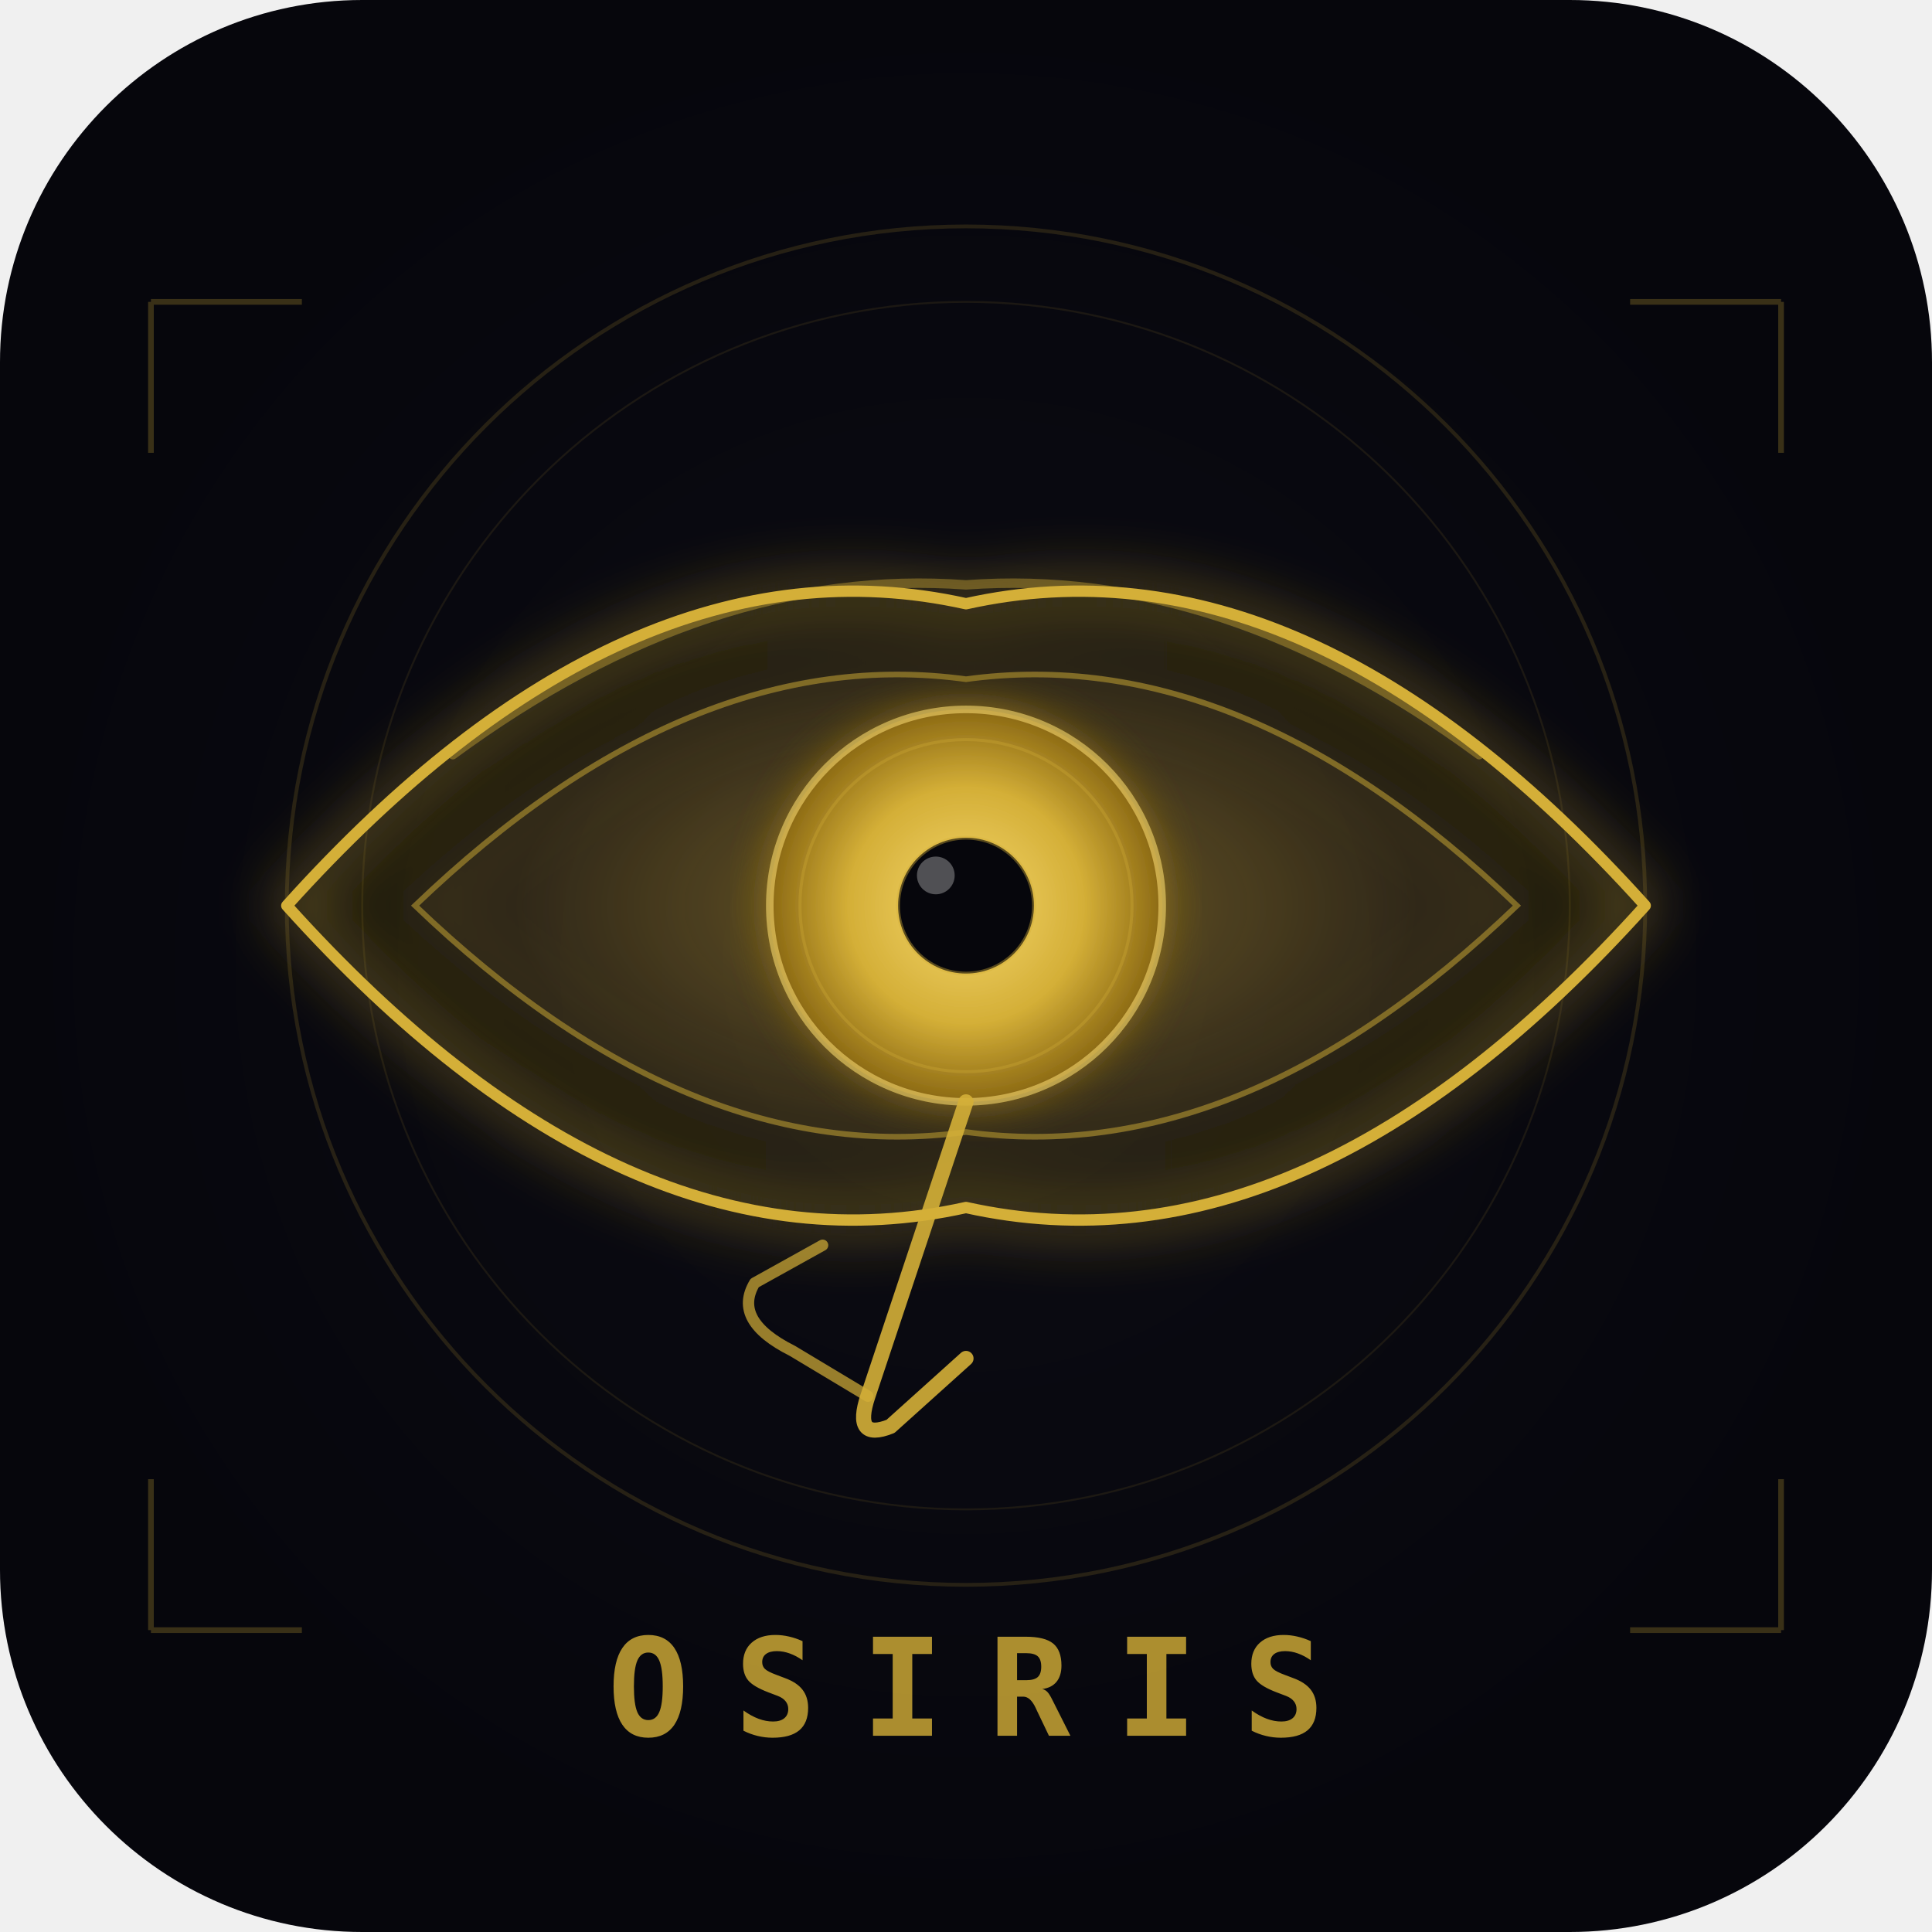
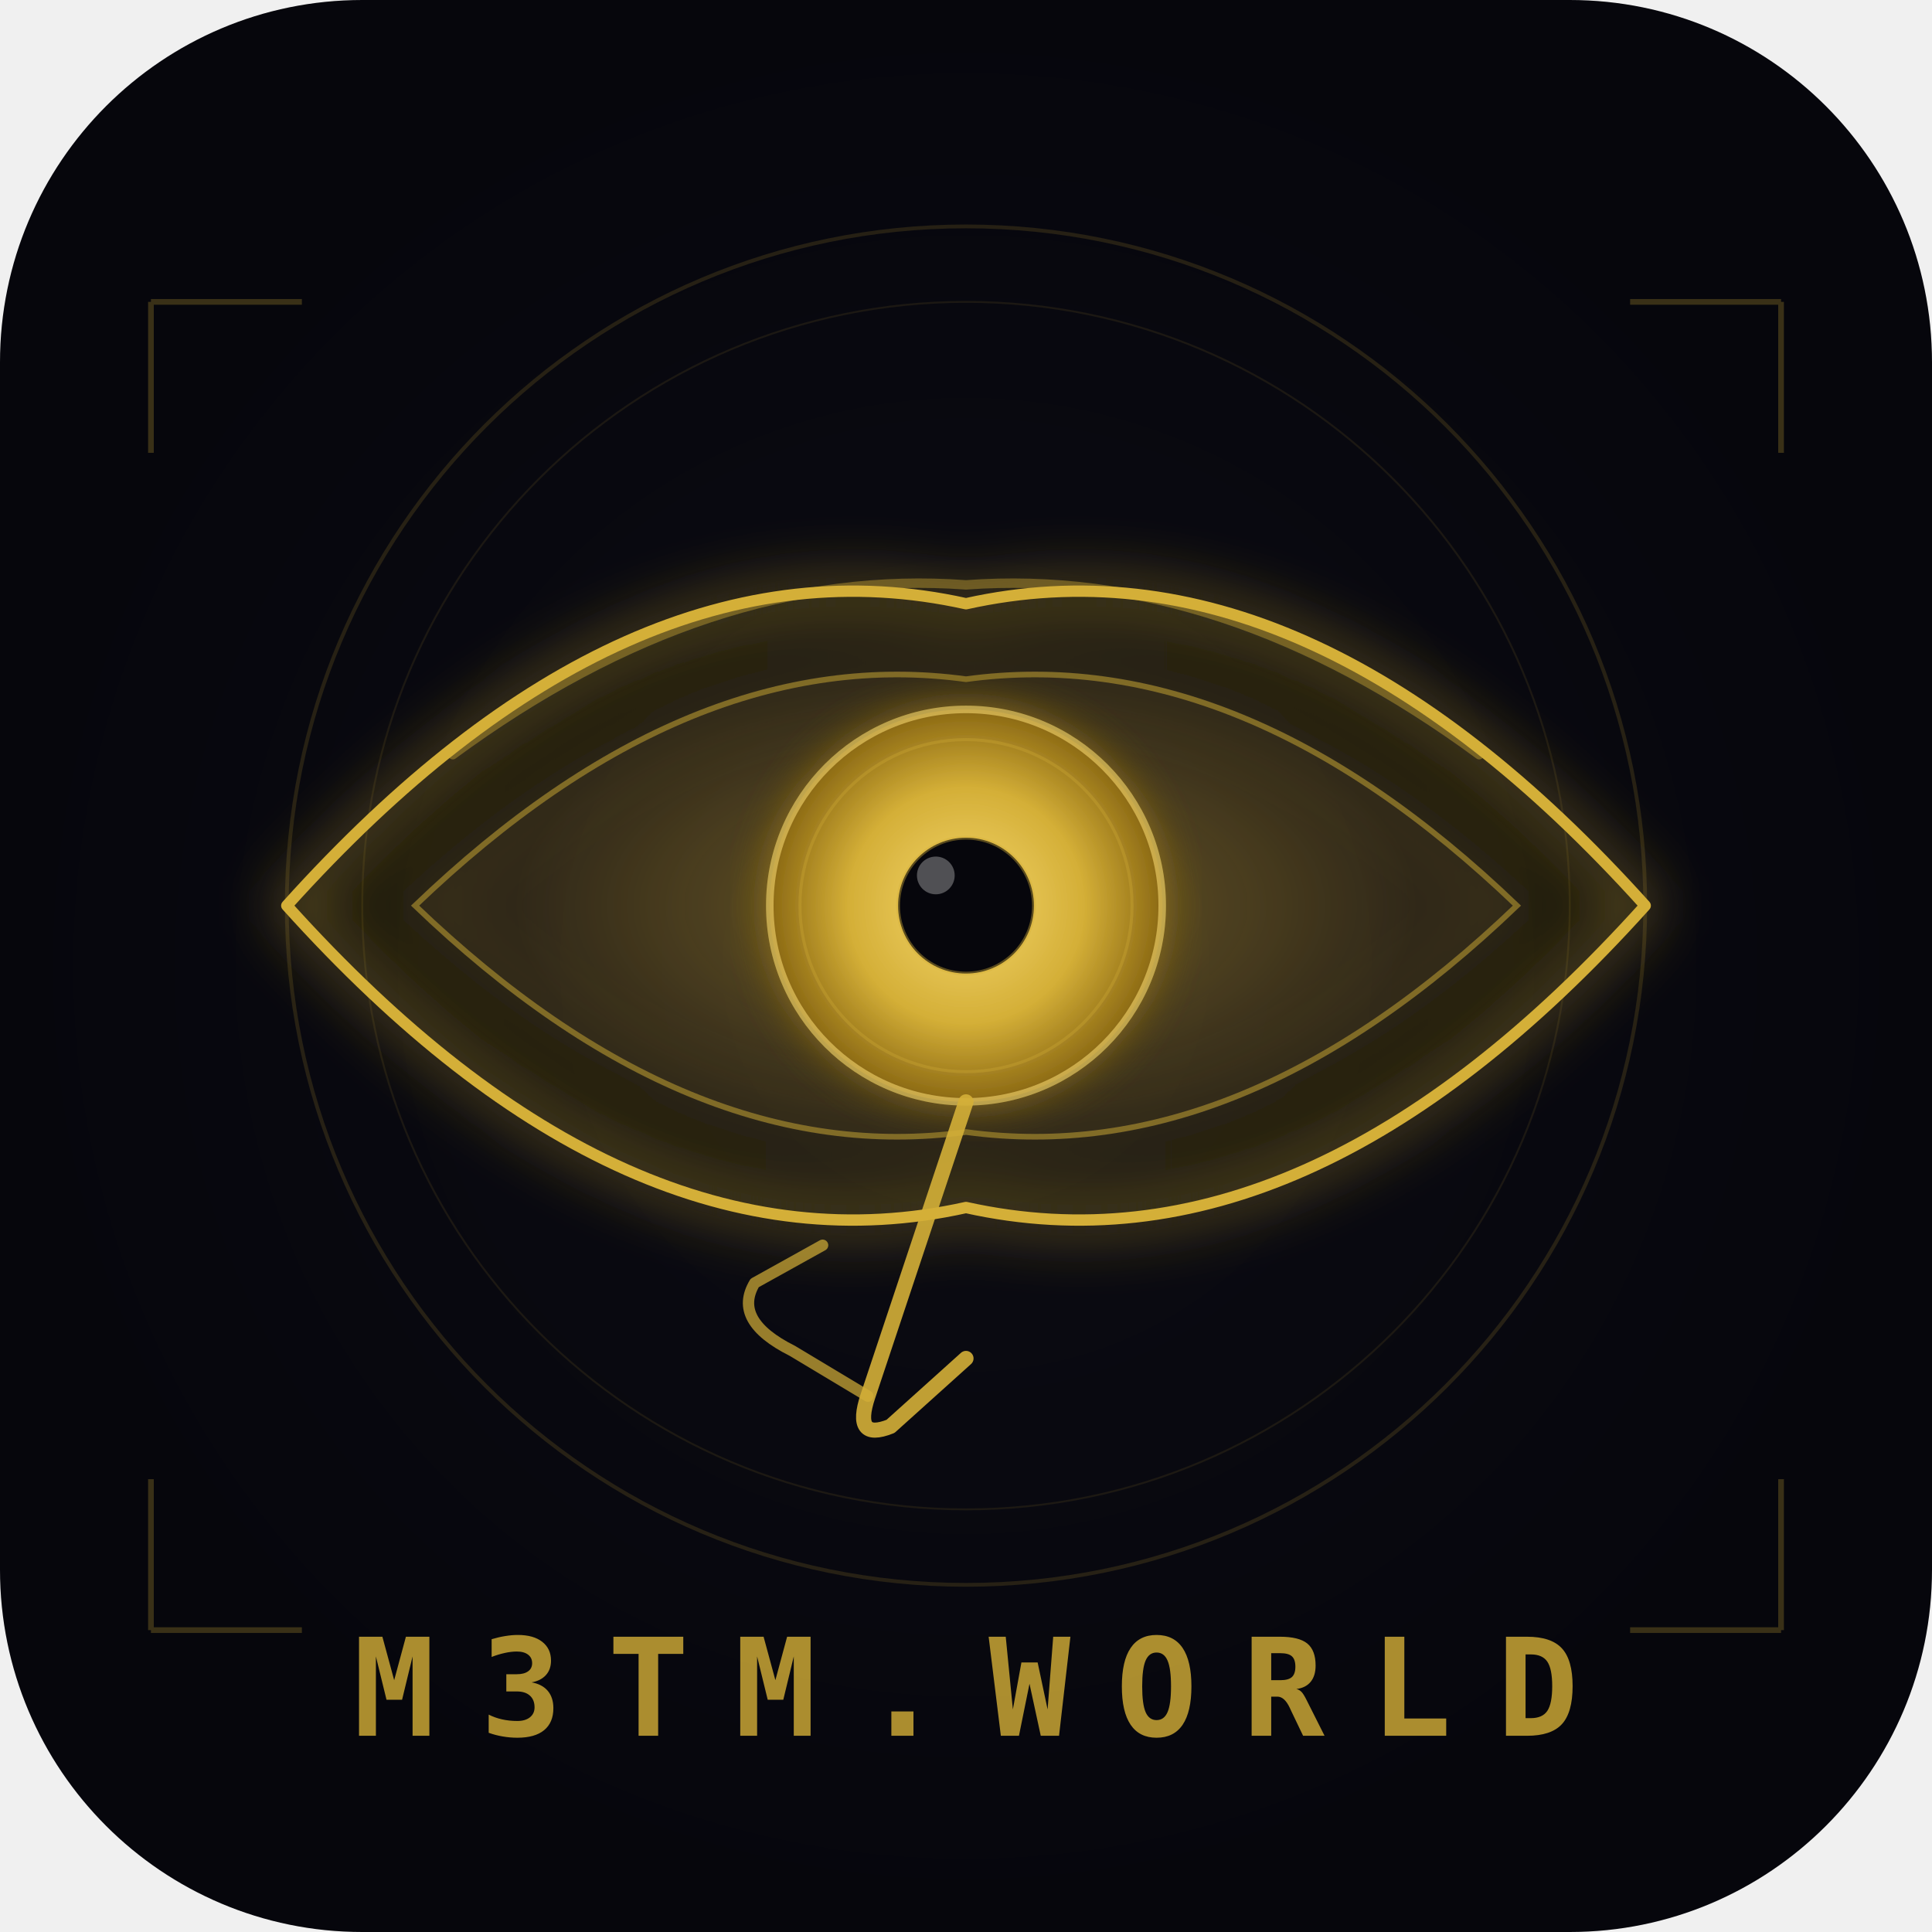
<svg xmlns="http://www.w3.org/2000/svg" viewBox="0 0 512 512" width="512" height="512">
  <defs>
    <radialGradient id="bg" cx="50%" cy="50%" r="50%">
      <stop offset="0%" stop-color="#0C0C14" />
      <stop offset="100%" stop-color="#06060C" />
    </radialGradient>
    <radialGradient id="iris" cx="50%" cy="50%" r="50%">
      <stop offset="0%" stop-color="#F5D76E" />
      <stop offset="60%" stop-color="#D4AF37" />
      <stop offset="100%" stop-color="#8B6914" />
    </radialGradient>
    <radialGradient id="glow" cx="50%" cy="50%" r="50%">
      <stop offset="0%" stop-color="#D4AF37" stop-opacity="0.4" />
      <stop offset="100%" stop-color="#D4AF37" stop-opacity="0" />
    </radialGradient>
    <filter id="f1" x="-50%" y="-50%" width="200%" height="200%">
      <feGaussianBlur stdDeviation="8" result="blur" />
      <feComposite in="SourceGraphic" in2="blur" operator="over" />
    </filter>
    <filter id="glow-filter">
      <feGaussianBlur stdDeviation="6" result="blur" />
      <feMerge>
        <feMergeNode in="blur" />
        <feMergeNode in="SourceGraphic" />
      </feMerge>
    </filter>
  </defs>
  <rect width="512" height="512" rx="96" fill="url(#bg)" />
  <circle cx="256" cy="240" r="180" fill="none" stroke="#D4AF37" stroke-width="1" opacity="0.15" />
  <circle cx="256" cy="240" r="160" fill="none" stroke="#D4AF37" stroke-width="0.5" opacity="0.1" />
  <ellipse cx="256" cy="240" rx="120" ry="60" fill="url(#glow)" />
  <g filter="url(#f1)">
    <path d="M76 240 Q166 140 256 160 Q346 140 436 240 Q346 340 256 320 Q166 340 76 240Z" fill="rgba(212,175,55,0.06)" stroke="#D4AF37" stroke-width="3" stroke-linejoin="round" />
    <path d="M110 240 Q183 170 256 180 Q329 170 402 240 Q329 310 256 300 Q183 310 110 240Z" fill="rgba(212,175,55,0.08)" stroke="#D4AF37" stroke-width="1.5" opacity="0.5" />
  </g>
  <circle cx="256" cy="240" r="52" fill="url(#iris)" filter="url(#glow-filter)" />
  <circle cx="256" cy="240" r="52" fill="none" stroke="#F5D76E" stroke-width="2" opacity="0.6" />
  <circle cx="256" cy="240" r="44" fill="none" stroke="#D4AF37" stroke-width="0.8" opacity="0.3" />
  <circle cx="256" cy="240" r="18" fill="#06060C" />
  <circle cx="256" cy="240" r="18" fill="none" stroke="#D4AF37" stroke-width="1" opacity="0.4" />
  <circle cx="248" cy="232" r="5" fill="white" opacity="0.3" />
  <g stroke="#D4AF37" fill="none" stroke-linecap="round" stroke-linejoin="round">
    <path d="M256 292 L230 370 Q226 382 236 378 L256 360" stroke-width="4" opacity="0.9" />
    <path d="M230 370 L210 358 Q194 350 200 340 L218 330" stroke-width="3" opacity="0.7" />
    <path d="M120 200 Q188 150 256 155 Q324 150 392 200" stroke-width="2.5" opacity="0.4" />
  </g>
  <g stroke="#D4AF37" stroke-width="1.5" opacity="0.25" fill="none">
    <path d="M40 80 L80 80 M40 80 L40 120" />
    <path d="M472 80 L432 80 M472 80 L472 120" />
    <path d="M40 432 L80 432 M40 432 L40 392" />
    <path d="M472 432 L432 432 M472 432 L472 392" />
  </g>
-   <text x="256" y="460" text-anchor="middle" font-family="monospace" font-size="36" fill="#D4AF37" letter-spacing="12" font-weight="700" opacity="0.8">OSIRIS</text>
+   <text x="256" y="460" text-anchor="middle" font-family="monospace" font-size="36" fill="#D4AF37" letter-spacing="12" font-weight="700" opacity="0.8">M3TM.WORLD</text>
</svg>
